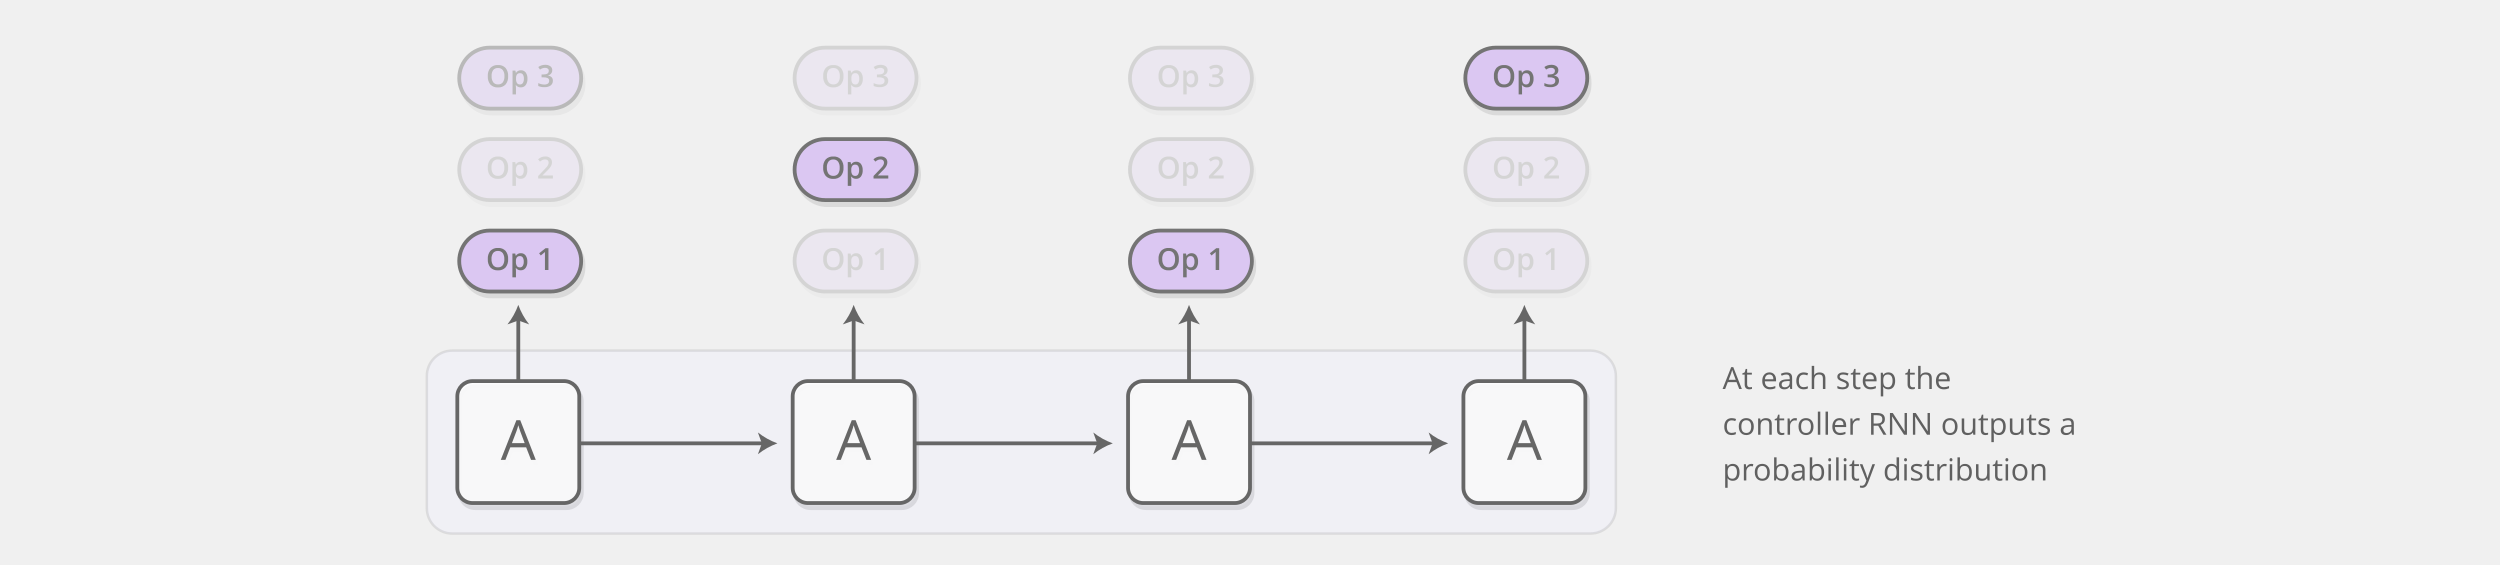
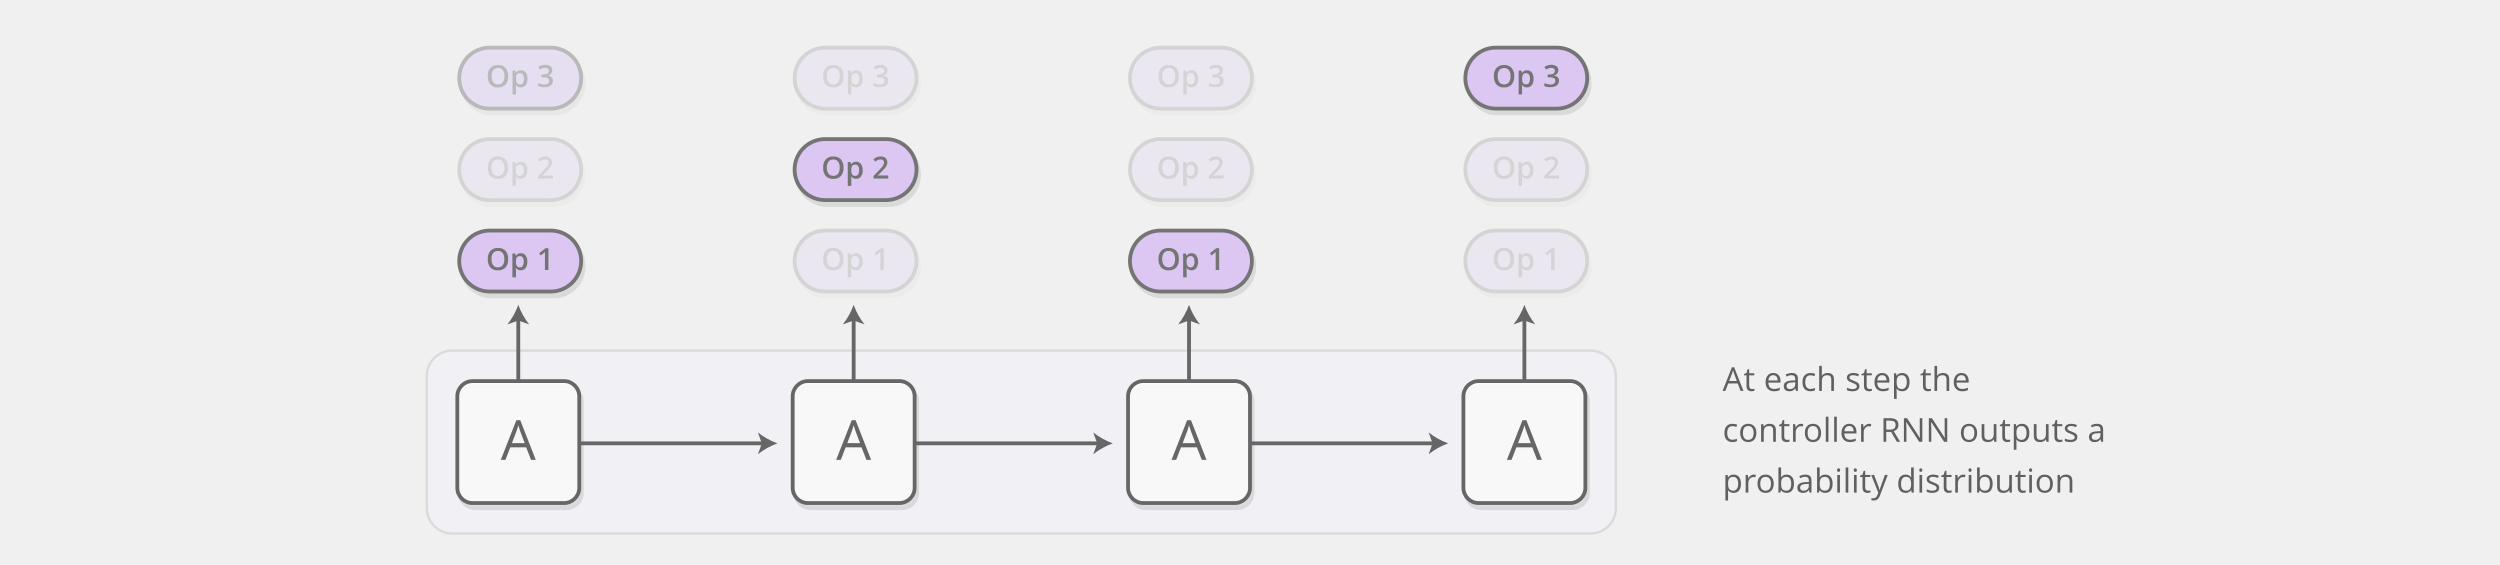
<svg xmlns="http://www.w3.org/2000/svg" xmlns:xlink="http://www.w3.org/1999/xlink" id="background" width="984" height="222" viewBox="0 0 984 222">
  <defs>
    <symbol id="rnn-bg" data-name="rnn-bg" viewBox="0 0 49.5 49.5">
      <rect x="0.75" y="0.75" width="48" height="48" rx="6" ry="6" fill="#fff" fill-opacity="0.8" stroke="#666" stroke-width="1.5" />
    </symbol>
    <symbol id="rnn-a" data-name="rnn-a" viewBox="0 0 49.5 49.5">
      <use id="rnn-bg-3" data-name="rnn-bg" width="49.5" height="49.5" xlink:href="#rnn-bg" />
      <path d="M29.77,31.75l-1.93-4.94H21.6l-1.91,4.94H17.86L24,16.14h1.52l6.11,15.61H29.77Zm-2.5-6.57-1.81-4.82q-0.35-.91-0.72-2.24a20.34,20.34,0,0,1-.67,2.24l-1.83,4.82h5Z" fill="#666" />
    </symbol>
    <symbol id="op-1" data-name="op-1" viewBox="0 0 50.5 27.5">
      <g>
        <g opacity="0.1">
          <rect x="1.75" y="2.75" width="48" height="24" rx="12" ry="12" />
          <rect x="1.75" y="2.75" width="48" height="24" rx="12" ry="12" fill="none" stroke="#000" stroke-miterlimit="10" stroke-width="1.5" />
        </g>
        <g>
          <rect x="0.75" y="0.75" width="48" height="24" rx="12" ry="12" fill="#d8c2f2" />
          <rect x="0.75" y="0.75" width="48" height="24" rx="12" ry="12" fill="none" stroke="#666" stroke-miterlimit="10" stroke-width="1.5" />
        </g>
      </g>
      <g>
        <path d="M20,12a4.69,4.69,0,0,1-1,3.25,3.78,3.78,0,0,1-3,1.16,3.81,3.81,0,0,1-3-1.15A4.72,4.72,0,0,1,12,12a4.64,4.64,0,0,1,1-3.26,3.85,3.85,0,0,1,3-1.14,3.78,3.78,0,0,1,3,1.15A4.68,4.68,0,0,1,20,12Zm-6.54,0a3.84,3.84,0,0,0,.64,2.4,2.25,2.25,0,0,0,1.89.82,2.25,2.25,0,0,0,1.88-.81A3.85,3.85,0,0,0,18.5,12a3.86,3.86,0,0,0-.63-2.39A2.23,2.23,0,0,0,16,8.77a2.27,2.27,0,0,0-1.9.81A3.8,3.8,0,0,0,13.45,12Z" fill="#666" />
        <path d="M25,16.39a2.27,2.27,0,0,1-1.91-.88H23q0.08,0.82.08,1v2.65H21.68V9.79H22.8q0,0.18.19,0.87h0.07a2.16,2.16,0,0,1,1.93-1,2.25,2.25,0,0,1,1.89.88A4,4,0,0,1,27.56,13a4,4,0,0,1-.69,2.48A2.27,2.27,0,0,1,25,16.39ZM24.64,10.8a1.43,1.43,0,0,0-1.2.48,2.49,2.49,0,0,0-.38,1.54V13a3,3,0,0,0,.38,1.71,1.39,1.39,0,0,0,1.22.53,1.24,1.24,0,0,0,1.1-.59A3,3,0,0,0,26.15,13a2.92,2.92,0,0,0-.38-1.65A1.28,1.28,0,0,0,24.64,10.8Z" fill="#666" />
        <path d="M35.86,16.27H34.49V10.74q0-1,0-1.57l-0.33.31-1.32,1.08L32.2,9.69l2.52-2h1.15v8.57Z" fill="#666" />
      </g>
    </symbol>
    <symbol id="op-2" data-name="op-2" viewBox="0 0 50.5 27.5">
      <g>
        <g opacity="0.1">
          <rect x="1.75" y="2.75" width="48" height="24" rx="12" ry="12" />
          <rect x="1.75" y="2.75" width="48" height="24" rx="12" ry="12" fill="none" stroke="#000" stroke-miterlimit="10" stroke-width="1.5" />
        </g>
        <g>
          <rect x="0.75" y="0.75" width="48" height="24" rx="12" ry="12" fill="#d8c2f2" />
          <rect x="0.75" y="0.75" width="48" height="24" rx="12" ry="12" fill="none" stroke="#666" stroke-miterlimit="10" stroke-width="1.5" />
        </g>
      </g>
      <g>
        <path d="M20,12a4.69,4.69,0,0,1-1,3.25,3.78,3.78,0,0,1-3,1.16,3.81,3.81,0,0,1-3-1.15A4.72,4.72,0,0,1,12,12a4.64,4.64,0,0,1,1-3.26,3.85,3.85,0,0,1,3-1.14,3.78,3.78,0,0,1,3,1.15A4.68,4.68,0,0,1,20,12Zm-6.54,0a3.84,3.84,0,0,0,.64,2.4,2.25,2.25,0,0,0,1.89.82,2.25,2.25,0,0,0,1.88-.81A3.85,3.85,0,0,0,18.5,12a3.86,3.86,0,0,0-.63-2.39A2.23,2.23,0,0,0,16,8.77a2.27,2.27,0,0,0-1.9.81A3.8,3.8,0,0,0,13.45,12Z" fill="#666" />
        <path d="M25,16.39a2.27,2.27,0,0,1-1.91-.88H23q0.08,0.82.08,1v2.65H21.68V9.79H22.8q0,0.18.19,0.87h0.07a2.16,2.16,0,0,1,1.93-1,2.25,2.25,0,0,1,1.89.88A4,4,0,0,1,27.56,13a4,4,0,0,1-.69,2.48A2.27,2.27,0,0,1,25,16.39ZM24.64,10.8a1.43,1.43,0,0,0-1.2.48,2.49,2.49,0,0,0-.38,1.54V13a3,3,0,0,0,.38,1.71,1.39,1.39,0,0,0,1.22.53,1.24,1.24,0,0,0,1.1-.59A3,3,0,0,0,26.15,13a2.92,2.92,0,0,0-.38-1.65A1.28,1.28,0,0,0,24.64,10.8Z" fill="#666" />
        <path d="M37.63,16.27H31.82v-1L34,13a18.79,18.79,0,0,0,1.3-1.42,3.39,3.39,0,0,0,.47-0.79A2.12,2.12,0,0,0,35.94,10a1.21,1.21,0,0,0-.35-0.91,1.34,1.34,0,0,0-1-.33,2.57,2.57,0,0,0-1,.18,4.46,4.46,0,0,0-1.06.66l-0.74-.91a4.8,4.8,0,0,1,1.39-.86,4.07,4.07,0,0,1,1.44-.25,2.82,2.82,0,0,1,1.92.62,2.11,2.11,0,0,1,.72,1.68,3,3,0,0,1-.21,1.1,4.48,4.48,0,0,1-.64,1.08A14.6,14.6,0,0,1,35,13.56L33.56,15v0.06h4.07v1.21Z" fill="#666" />
      </g>
    </symbol>
    <symbol id="op-3" data-name="op-3" viewBox="0 0 50.5 27.5">
      <g>
        <g opacity="0.1">
          <rect x="1.75" y="2.75" width="48" height="24" rx="12" ry="12" />
          <rect x="1.75" y="2.75" width="48" height="24" rx="12" ry="12" fill="none" stroke="#000" stroke-miterlimit="10" stroke-width="1.5" />
        </g>
        <g>
          <rect x="0.75" y="0.75" width="48" height="24" rx="12" ry="12" fill="#d8c2f2" />
          <rect x="0.75" y="0.75" width="48" height="24" rx="12" ry="12" fill="none" stroke="#666" stroke-miterlimit="10" stroke-width="1.5" />
        </g>
      </g>
      <g>
        <path d="M20,12a4.69,4.69,0,0,1-1,3.25,3.78,3.78,0,0,1-3,1.16,3.81,3.81,0,0,1-3-1.15A4.72,4.72,0,0,1,12,12a4.64,4.64,0,0,1,1-3.26,3.85,3.85,0,0,1,3-1.14,3.78,3.78,0,0,1,3,1.15A4.68,4.68,0,0,1,20,12ZM13.5,12a3.84,3.84,0,0,0,.64,2.4,2.25,2.25,0,0,0,1.89.82,2.25,2.25,0,0,0,1.88-.81A3.85,3.85,0,0,0,18.55,12a3.86,3.86,0,0,0-.63-2.39A2.23,2.23,0,0,0,16,8.77a2.27,2.27,0,0,0-1.9.81A3.8,3.8,0,0,0,13.5,12Z" fill="#666" />
        <path d="M25,16.39a2.27,2.27,0,0,1-1.91-.88H23q0.08,0.82.08,1v2.65H21.74V9.79h1.11q0,0.18.19,0.87h0.07a2.16,2.16,0,0,1,1.93-1,2.25,2.25,0,0,1,1.89.88A4,4,0,0,1,27.61,13a4,4,0,0,1-.69,2.48A2.27,2.27,0,0,1,25,16.39ZM24.69,10.8a1.43,1.43,0,0,0-1.2.48,2.49,2.49,0,0,0-.38,1.54V13a3,3,0,0,0,.38,1.71,1.39,1.39,0,0,0,1.22.53,1.24,1.24,0,0,0,1.1-.59A3,3,0,0,0,26.2,13a2.92,2.92,0,0,0-.38-1.65A1.28,1.28,0,0,0,24.69,10.8Z" fill="#666" />
        <path d="M37.36,9.67A2,2,0,0,1,36.88,11a2.39,2.39,0,0,1-1.34.73v0a2.59,2.59,0,0,1,1.55.64,1.84,1.84,0,0,1,.52,1.36,2.26,2.26,0,0,1-.87,1.91,4,4,0,0,1-2.48.67,5.59,5.59,0,0,1-2.4-.46V14.7a5.49,5.49,0,0,0,1.15.42,5,5,0,0,0,1.17.15,2.47,2.47,0,0,0,1.49-.37,1.34,1.34,0,0,0,.49-1.14,1.09,1.09,0,0,0-.54-1,3.48,3.48,0,0,0-1.71-.32H33.16V11.3h0.76Q36,11.3,36,9.88A1,1,0,0,0,35.6,9a1.61,1.61,0,0,0-1.05-.3,3.19,3.19,0,0,0-.94.14,4.44,4.44,0,0,0-1.07.54l-0.67-1a4.49,4.49,0,0,1,2.74-.87,3.26,3.26,0,0,1,2,.56A1.83,1.83,0,0,1,37.36,9.67Z" fill="#666" />
      </g>
    </symbol>
  </defs>
  <g id="_Group_" data-name="&lt;Group&gt;">
    <rect x="168" y="138" width="468" height="72" rx="10" ry="10" fill="#f0f0f5" />
    <g opacity="0.1">
      <rect x="168" y="138" width="468" height="72" rx="10" ry="10" fill="none" stroke="#231f20" />
    </g>
  </g>
  <g>
    <g opacity="0.1">
      <rect x="181" y="152" width="48" height="48" rx="6" ry="6" opacity="0.8" />
      <rect x="181" y="152" width="48" height="48" rx="6" ry="6" fill="none" stroke="#000" stroke-width="1.5" />
      <path d="M210,183l-1.93-4.94h-6.23L199.94,183h-1.83l6.14-15.61h1.52L211.89,183H210Zm-2.5-6.57-1.81-4.82q-0.35-.91-0.72-2.24a20.34,20.34,0,0,1-.67,2.24l-1.83,4.82h5Z" />
    </g>
    <use width="49.5" height="49.5" transform="translate(179.25 149.25)" xlink:href="#rnn-a" />
  </g>
  <g>
    <g opacity="0.1">
      <rect x="313" y="152" width="48" height="48" rx="6" ry="6" opacity="0.8" />
      <rect x="313" y="152" width="48" height="48" rx="6" ry="6" fill="none" stroke="#000" stroke-width="1.5" />
      <path d="M342,183l-1.93-4.94h-6.23L331.94,183h-1.83l6.14-15.61h1.52L343.89,183H342Zm-2.5-6.57-1.81-4.82q-0.35-.91-0.72-2.24a20.34,20.34,0,0,1-.67,2.24l-1.83,4.82h5Z" />
    </g>
    <use width="49.5" height="49.5" transform="translate(311.25 149.25)" xlink:href="#rnn-a" />
  </g>
  <g>
    <g opacity="0.1">
      <rect x="445" y="152" width="48" height="48" rx="6" ry="6" opacity="0.8" />
      <rect x="445" y="152" width="48" height="48" rx="6" ry="6" fill="none" stroke="#000" stroke-width="1.5" />
      <path d="M474,183l-1.93-4.94h-6.23L463.94,183h-1.83l6.14-15.61h1.52L475.89,183H474Zm-2.5-6.57-1.81-4.82q-0.35-.91-0.72-2.24a20.34,20.34,0,0,1-.67,2.24l-1.83,4.82h5Z" />
    </g>
    <use width="49.5" height="49.5" transform="translate(443.25 149.25)" xlink:href="#rnn-a" />
  </g>
  <g id="_Group_2" data-name="&lt;Group&gt;">
    <g opacity="0.1">
      <rect x="577" y="152" width="48" height="48" rx="6" ry="6" opacity="0.8" />
      <rect x="577" y="152" width="48" height="48" rx="6" ry="6" fill="none" stroke="#000" stroke-width="1.5" />
      <path d="M606,183l-1.93-4.94h-6.23L595.94,183h-1.83l6.14-15.61h1.52L607.89,183H606Zm-2.5-6.57-1.81-4.82q-0.35-.91-0.72-2.24a20.34,20.34,0,0,1-.67,2.24l-1.83,4.82h5Z" />
    </g>
    <use width="49.5" height="49.5" transform="translate(575.25 149.25)" xlink:href="#rnn-a" />
  </g>
  <g opacity="0.9">
    <use width="50.5" height="27.5" transform="translate(180 90)" xlink:href="#op-1" />
  </g>
  <g opacity="0.2">
    <use width="50.5" height="27.5" transform="translate(180 54)" xlink:href="#op-2" />
  </g>
  <g opacity="0.4">
    <use width="50.5" height="27.5" transform="translate(180 18)" xlink:href="#op-3" />
  </g>
  <g opacity="0.2">
    <use width="50.5" height="27.5" transform="translate(312 90)" xlink:href="#op-1" />
  </g>
  <g opacity="0.9">
    <use id="op-2-5" data-name="op-2" width="50.5" height="27.5" transform="translate(312 54)" xlink:href="#op-2" />
  </g>
  <g opacity="0.2">
    <use width="50.5" height="27.5" transform="translate(312 18)" xlink:href="#op-3" />
  </g>
  <g opacity="0.9">
    <use id="op-1-7" data-name="op-1" width="50.5" height="27.5" transform="translate(444 90)" xlink:href="#op-1" />
  </g>
  <g opacity="0.2">
    <use width="50.5" height="27.5" transform="translate(444 54)" xlink:href="#op-2" />
  </g>
  <g opacity="0.2">
    <use width="50.5" height="27.5" transform="translate(444 18)" xlink:href="#op-3" />
  </g>
  <g opacity="0.2">
    <use width="50.5" height="27.5" transform="translate(576 90)" xlink:href="#op-1" />
  </g>
  <g opacity="0.2">
    <use width="50.5" height="27.5" transform="translate(576 54)" xlink:href="#op-2" />
  </g>
  <g opacity="0.9">
    <use id="op-3-9" data-name="op-3" width="50.5" height="27.5" transform="translate(576 18)" xlink:href="#op-3" />
  </g>
  <g opacity="0.6">
-     <text transform="translate(678 153.12)" font-size="12" font-family="Open Sans">At each step the <tspan x="0" y="18">controller RNN outputs a </tspan>
-       <tspan x="0" y="36">probability distribution</tspan>
+     <text transform="translate(678 153.88)" font-size="13" font-family="Open Sans">At each step the <tspan x="0" y="20">controller RNN outputs a </tspan>
+       <tspan x="0" y="40">probability distribution</tspan>
    </text>
  </g>
  <g>
    <line x1="204" y1="150" x2="204" y2="125.43" fill="none" stroke="#666" stroke-miterlimit="10" stroke-width="1.5" />
    <path d="M204,120a27.2,27.2,0,0,0,4.28,7.69L204,126.14l-4.28,1.55A27.17,27.17,0,0,0,204,120Z" fill="#666" />
  </g>
  <g>
    <line x1="336" y1="150" x2="336" y2="125.43" fill="none" stroke="#666" stroke-miterlimit="10" stroke-width="1.5" />
    <path d="M336,120a27.2,27.2,0,0,0,4.28,7.69L336,126.14l-4.28,1.55A27.17,27.17,0,0,0,336,120Z" fill="#666" />
  </g>
  <g>
    <line x1="468" y1="150" x2="468" y2="125.43" fill="none" stroke="#666" stroke-miterlimit="10" stroke-width="1.5" />
    <path d="M468,120a27.2,27.2,0,0,0,4.28,7.69L468,126.14l-4.28,1.55A27.17,27.17,0,0,0,468,120Z" fill="#666" />
  </g>
  <g>
    <line x1="600" y1="150" x2="600" y2="125.43" fill="none" stroke="#666" stroke-miterlimit="10" stroke-width="1.5" />
    <path d="M600,120a27.2,27.2,0,0,0,4.28,7.69L600,126.14l-4.28,1.55A27.17,27.17,0,0,0,600,120Z" fill="#666" />
  </g>
  <g>
    <line x1="228" y1="174.5" x2="300.57" y2="174.5" fill="none" stroke="#666" stroke-miterlimit="10" stroke-width="1.5" />
    <path d="M306,174.5a27.2,27.2,0,0,0-7.69,4.28l1.55-4.28-1.55-4.28A27.18,27.18,0,0,0,306,174.5Z" fill="#666" />
  </g>
  <g>
    <line x1="360" y1="174.5" x2="432.57" y2="174.5" fill="none" stroke="#666" stroke-miterlimit="10" stroke-width="1.5" />
    <path d="M438,174.5a27.2,27.2,0,0,0-7.69,4.28l1.55-4.28-1.55-4.28A27.18,27.18,0,0,0,438,174.5Z" fill="#666" />
  </g>
  <g>
    <line x1="492" y1="174.5" x2="564.57" y2="174.5" fill="none" stroke="#666" stroke-miterlimit="10" stroke-width="1.5" />
    <path d="M570,174.5a27.2,27.2,0,0,0-7.69,4.28l1.55-4.28-1.55-4.28A27.18,27.18,0,0,0,570,174.5Z" fill="#666" />
  </g>
</svg>
